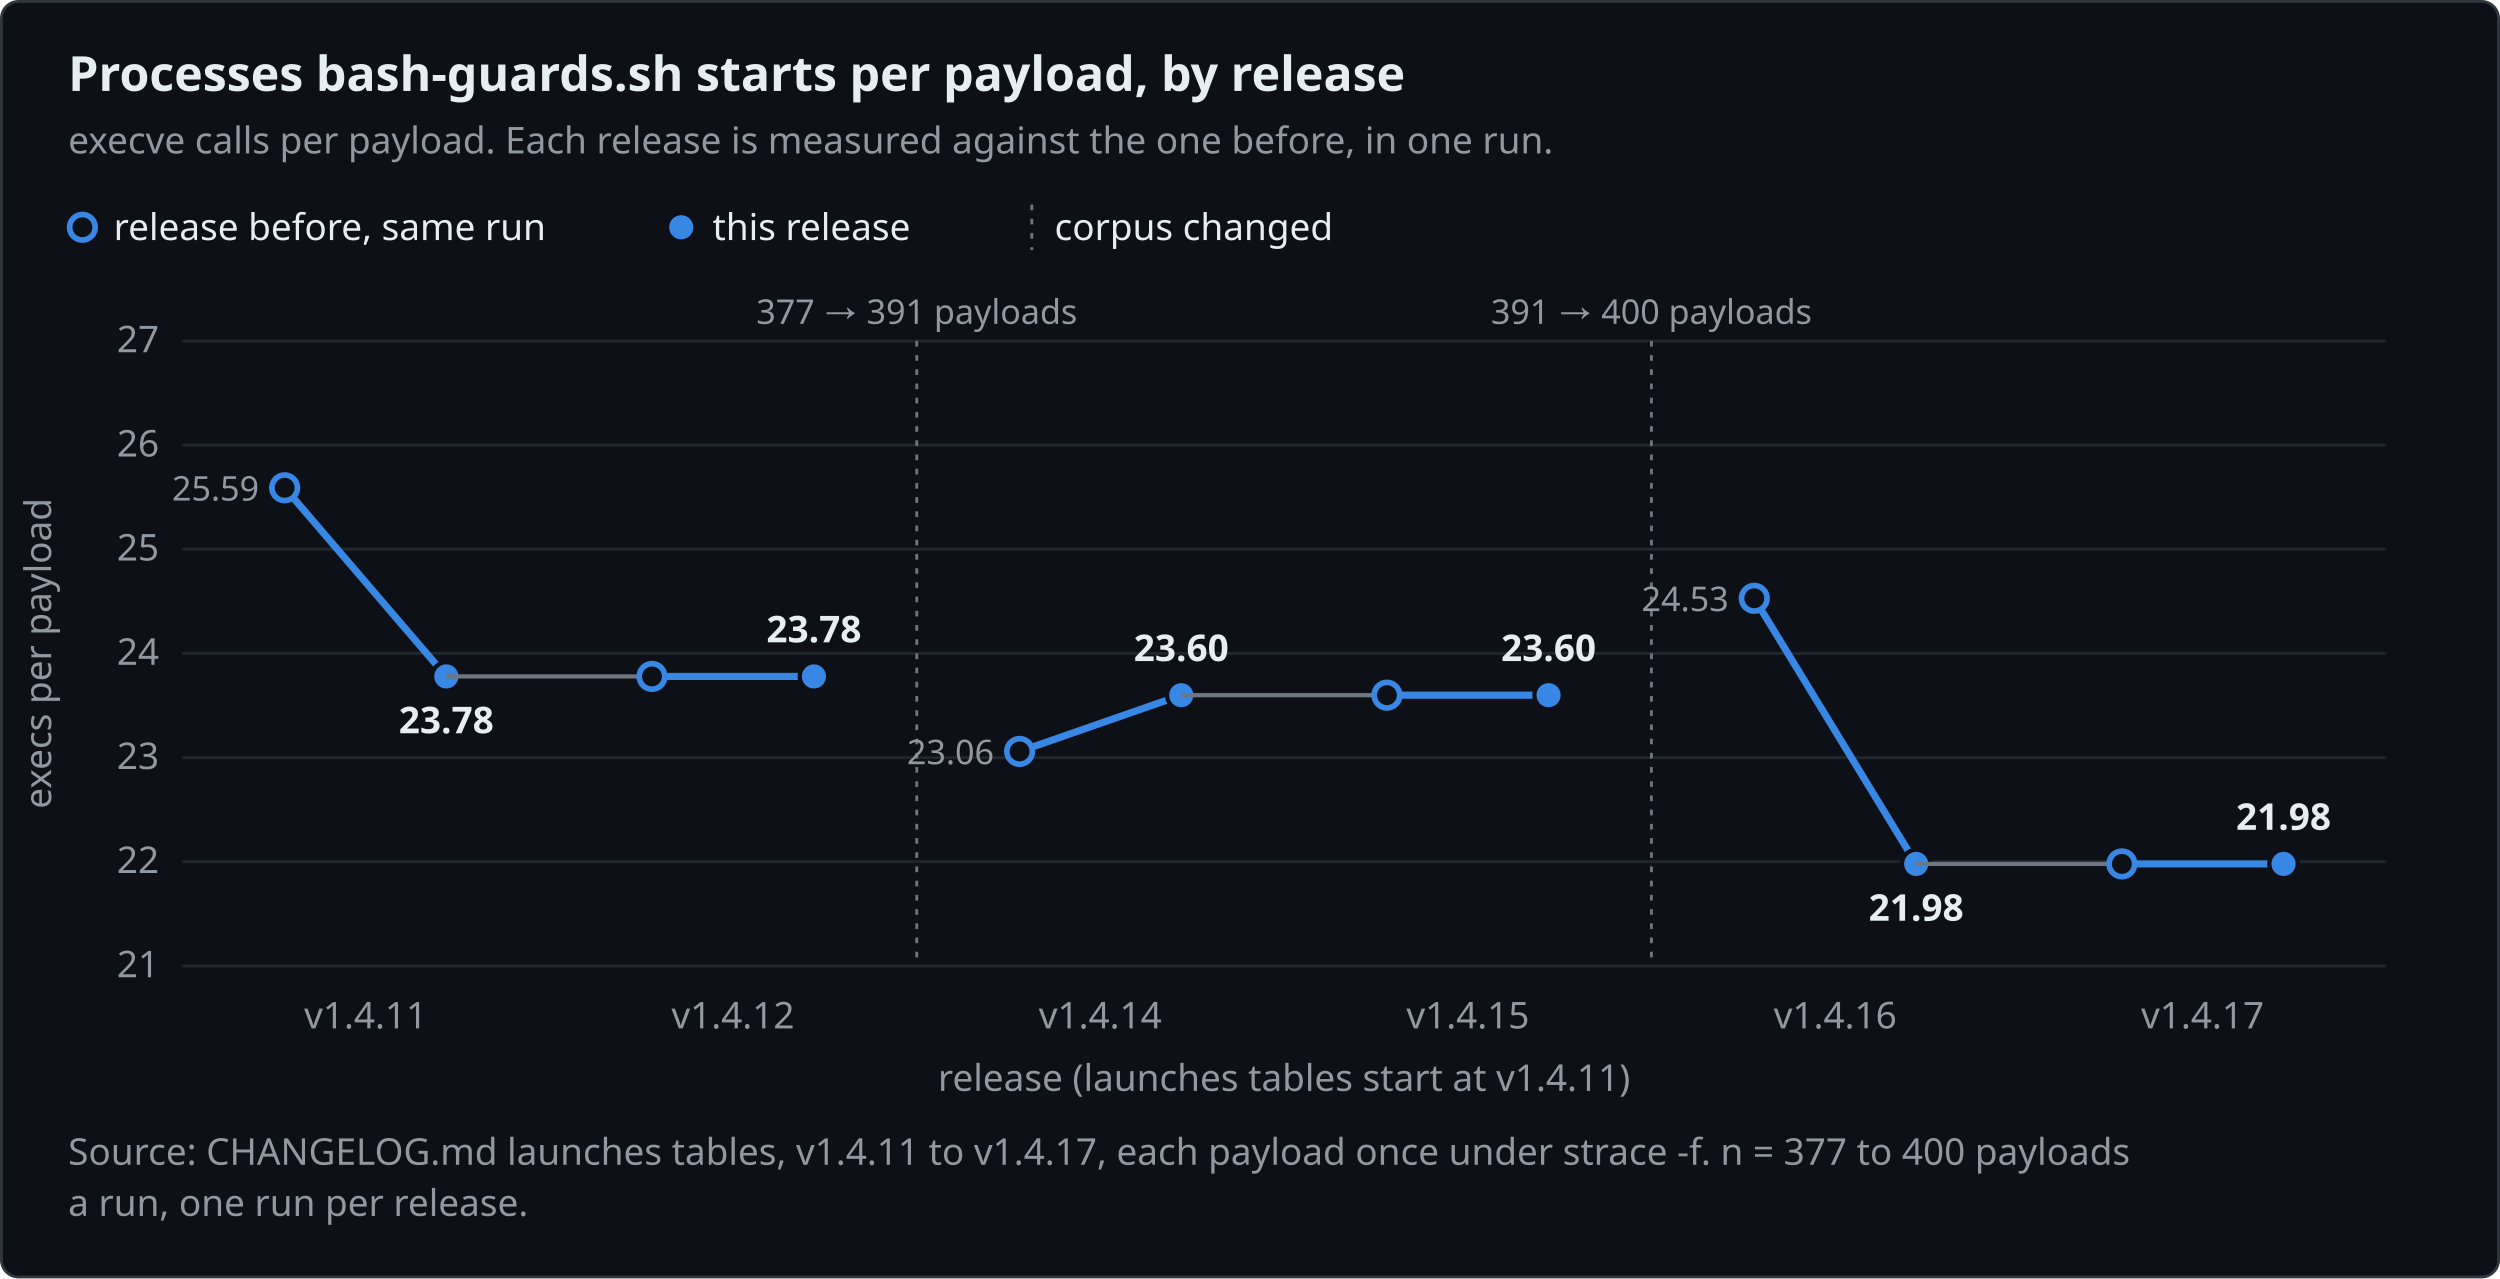
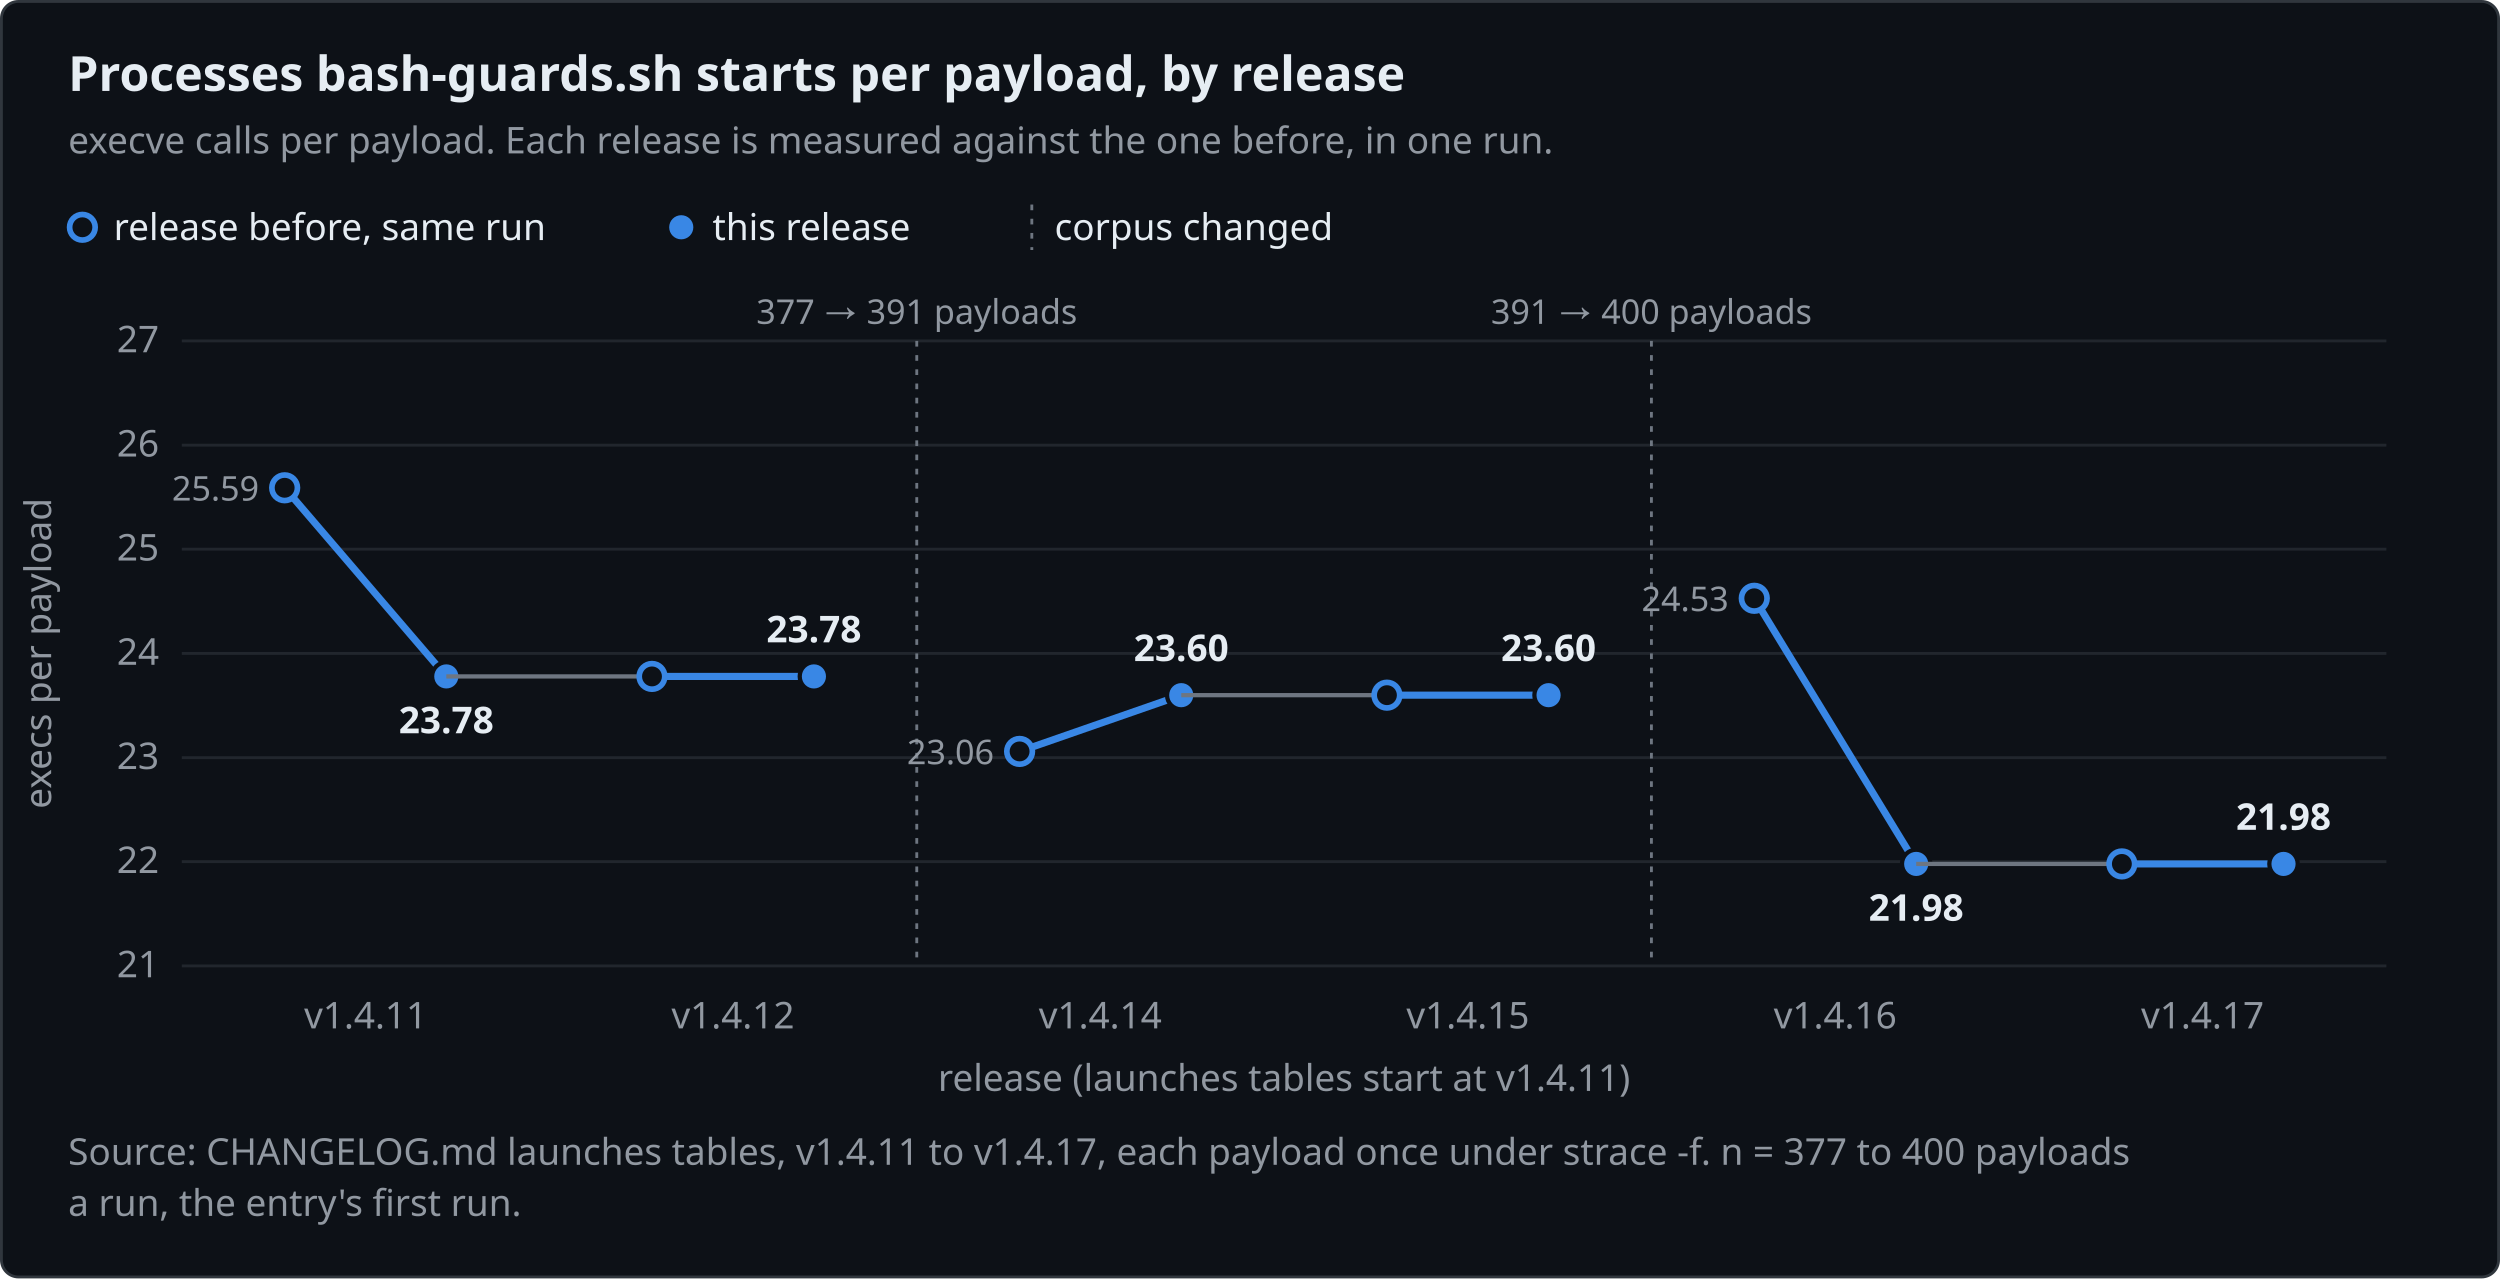
<svg xmlns="http://www.w3.org/2000/svg" width="880" height="450" viewBox="0 0 880 450" role="img" aria-labelledby="t d" font-family="-apple-system, BlinkMacSystemFont, 'Segoe UI', 'Noto Sans', Helvetica, Arial, sans-serif">
  <rect x="0.5" y="0.5" width="879" height="449" rx="6" fill="#0d1117" stroke="#30363d" />
  <text x="24" y="32" font-size="17" fill="#e6edf3" font-weight="600">Processes bash-guards.sh starts per payload, by release</text>
  <text x="24" y="54" font-size="13" fill="#9198a1">execve calls per payload. Each release is measured against the one before, in one run.</text>
  <circle cx="29" cy="80" r="4.5" fill="#0d1117" stroke="#3987e5" stroke-width="2" />
  <text x="40" y="84.5" font-size="13" fill="#e6edf3">release before, same run</text>
  <circle cx="239.8" cy="80" r="5" fill="#3987e5" stroke="#0d1117" stroke-width="1.5" />
  <text x="250.8" y="84.5" font-size="13" fill="#e6edf3">this release</text>
  <line x1="363.2" y1="72" x2="363.2" y2="88" stroke="#6e7681" stroke-width="1" stroke-dasharray="2 3" />
  <text x="371.2" y="84.5" font-size="13" fill="#e6edf3">corpus changed</text>
  <line x1="64" y1="340" x2="840" y2="340" stroke="#21262d" stroke-width="1" />
  <text x="56" y="344" font-size="13" fill="#9198a1" text-anchor="end">21</text>
  <line x1="64" y1="303.3" x2="840" y2="303.3" stroke="#21262d" stroke-width="1" />
  <text x="56" y="307.3" font-size="13" fill="#9198a1" text-anchor="end">22</text>
  <line x1="64" y1="266.7" x2="840" y2="266.7" stroke="#21262d" stroke-width="1" />
  <text x="56" y="270.7" font-size="13" fill="#9198a1" text-anchor="end">23</text>
  <line x1="64" y1="230" x2="840" y2="230" stroke="#21262d" stroke-width="1" />
  <text x="56" y="234" font-size="13" fill="#9198a1" text-anchor="end">24</text>
  <line x1="64" y1="193.3" x2="840" y2="193.3" stroke="#21262d" stroke-width="1" />
  <text x="56" y="197.3" font-size="13" fill="#9198a1" text-anchor="end">25</text>
  <line x1="64" y1="156.7" x2="840" y2="156.7" stroke="#21262d" stroke-width="1" />
  <text x="56" y="160.7" font-size="13" fill="#9198a1" text-anchor="end">26</text>
  <line x1="64" y1="120" x2="840" y2="120" stroke="#21262d" stroke-width="1" />
  <text x="56" y="124" font-size="13" fill="#9198a1" text-anchor="end">27</text>
  <text x="18" y="230" font-size="13" fill="#9198a1" text-anchor="middle" transform="rotate(-90 18 230)">execs per payload</text>
  <line x1="100.2" y1="171.7" x2="157.1" y2="238.1" stroke="#3987e5" stroke-width="2.5" stroke-linecap="round" />
  <circle cx="100.2" cy="171.7" r="4.5" fill="#0d1117" stroke="#3987e5" stroke-width="2" />
  <circle cx="157.1" cy="238.1" r="5" fill="#3987e5" stroke="#0d1117" stroke-width="1.5" />
  <text x="91.2" y="176.2" font-size="12" fill="#9198a1" text-anchor="end">25.59</text>
  <text x="157.1" y="258.1" font-size="13" fill="#e6edf3" font-weight="600" text-anchor="middle">23.78</text>
  <text x="128.7" y="362" font-size="13" fill="#9198a1" text-anchor="middle">v1.4.11</text>
  <line x1="157.1" y1="238.1" x2="229.5" y2="238.1" stroke="#6e7681" stroke-width="1.5" />
  <line x1="229.5" y1="238.1" x2="286.5" y2="238.1" stroke="#3987e5" stroke-width="2.5" stroke-linecap="round" />
  <circle cx="229.5" cy="238.1" r="4.5" fill="#0d1117" stroke="#3987e5" stroke-width="2" />
  <circle cx="286.5" cy="238.1" r="5" fill="#3987e5" stroke="#0d1117" stroke-width="1.5" />
  <text x="286.5" y="226.1" font-size="13" fill="#e6edf3" font-weight="600" text-anchor="middle">23.78</text>
  <text x="258" y="362" font-size="13" fill="#9198a1" text-anchor="middle">v1.4.12</text>
  <line x1="322.7" y1="120" x2="322.7" y2="340" stroke="#6e7681" stroke-width="1" stroke-dasharray="2 3" />
  <text x="322.7" y="114" font-size="12" fill="#9198a1" text-anchor="middle">377 → 391 payloads</text>
  <line x1="358.9" y1="264.5" x2="415.8" y2="244.7" stroke="#3987e5" stroke-width="2.5" stroke-linecap="round" />
  <circle cx="358.9" cy="264.5" r="4.5" fill="#0d1117" stroke="#3987e5" stroke-width="2" />
  <circle cx="415.8" cy="244.7" r="5" fill="#3987e5" stroke="#0d1117" stroke-width="1.5" />
  <text x="349.9" y="269" font-size="12" fill="#9198a1" text-anchor="end">23.06</text>
  <text x="415.8" y="232.7" font-size="13" fill="#e6edf3" font-weight="600" text-anchor="middle">23.60</text>
  <text x="387.3" y="362" font-size="13" fill="#9198a1" text-anchor="middle">v1.4.14</text>
  <line x1="415.8" y1="244.7" x2="488.2" y2="244.7" stroke="#6e7681" stroke-width="1.5" />
  <line x1="488.2" y1="244.7" x2="545.1" y2="244.7" stroke="#3987e5" stroke-width="2.5" stroke-linecap="round" />
  <circle cx="488.2" cy="244.7" r="4.5" fill="#0d1117" stroke="#3987e5" stroke-width="2" />
  <circle cx="545.1" cy="244.7" r="5" fill="#3987e5" stroke="#0d1117" stroke-width="1.5" />
  <text x="545.1" y="232.7" font-size="13" fill="#e6edf3" font-weight="600" text-anchor="middle">23.60</text>
  <text x="516.7" y="362" font-size="13" fill="#9198a1" text-anchor="middle">v1.4.15</text>
  <line x1="581.3" y1="120" x2="581.3" y2="340" stroke="#6e7681" stroke-width="1" stroke-dasharray="2 3" />
  <text x="581.3" y="114" font-size="12" fill="#9198a1" text-anchor="middle">391 → 400 payloads</text>
  <line x1="617.5" y1="210.6" x2="674.5" y2="304.1" stroke="#3987e5" stroke-width="2.5" stroke-linecap="round" />
  <circle cx="617.5" cy="210.6" r="4.5" fill="#0d1117" stroke="#3987e5" stroke-width="2" />
  <circle cx="674.5" cy="304.1" r="5" fill="#3987e5" stroke="#0d1117" stroke-width="1.5" />
  <text x="608.5" y="215.1" font-size="12" fill="#9198a1" text-anchor="end">24.53</text>
  <text x="674.5" y="324.1" font-size="13" fill="#e6edf3" font-weight="600" text-anchor="middle">21.98</text>
  <text x="646" y="362" font-size="13" fill="#9198a1" text-anchor="middle">v1.4.16</text>
  <line x1="674.5" y1="304.1" x2="746.9" y2="304.1" stroke="#6e7681" stroke-width="1.5" />
  <line x1="746.9" y1="304.1" x2="803.8" y2="304.1" stroke="#3987e5" stroke-width="2.5" stroke-linecap="round" />
  <circle cx="746.9" cy="304.1" r="4.5" fill="#0d1117" stroke="#3987e5" stroke-width="2" />
  <circle cx="803.8" cy="304.1" r="5" fill="#3987e5" stroke="#0d1117" stroke-width="1.5" />
  <text x="803.8" y="292.1" font-size="13" fill="#e6edf3" font-weight="600" text-anchor="middle">21.98</text>
  <text x="775.3" y="362" font-size="13" fill="#9198a1" text-anchor="middle">v1.4.17</text>
  <text x="452" y="384" font-size="13" fill="#9198a1" text-anchor="middle">release (launches tables start at v1.4.11)</text>
  <text x="24" y="410" font-size="13" fill="#9198a1">Source: CHANGELOG.md launches tables, v1.4.11 to v1.4.17, each payload once under strace -f. n = 377 to 400 payloads</text>
-   <text x="24" y="428" font-size="13" fill="#9198a1">a run, one run per release.</text>
+   <text x="24" y="428" font-size="13" fill="#9198a1">a run, the entry's first run.</text>
</svg>
